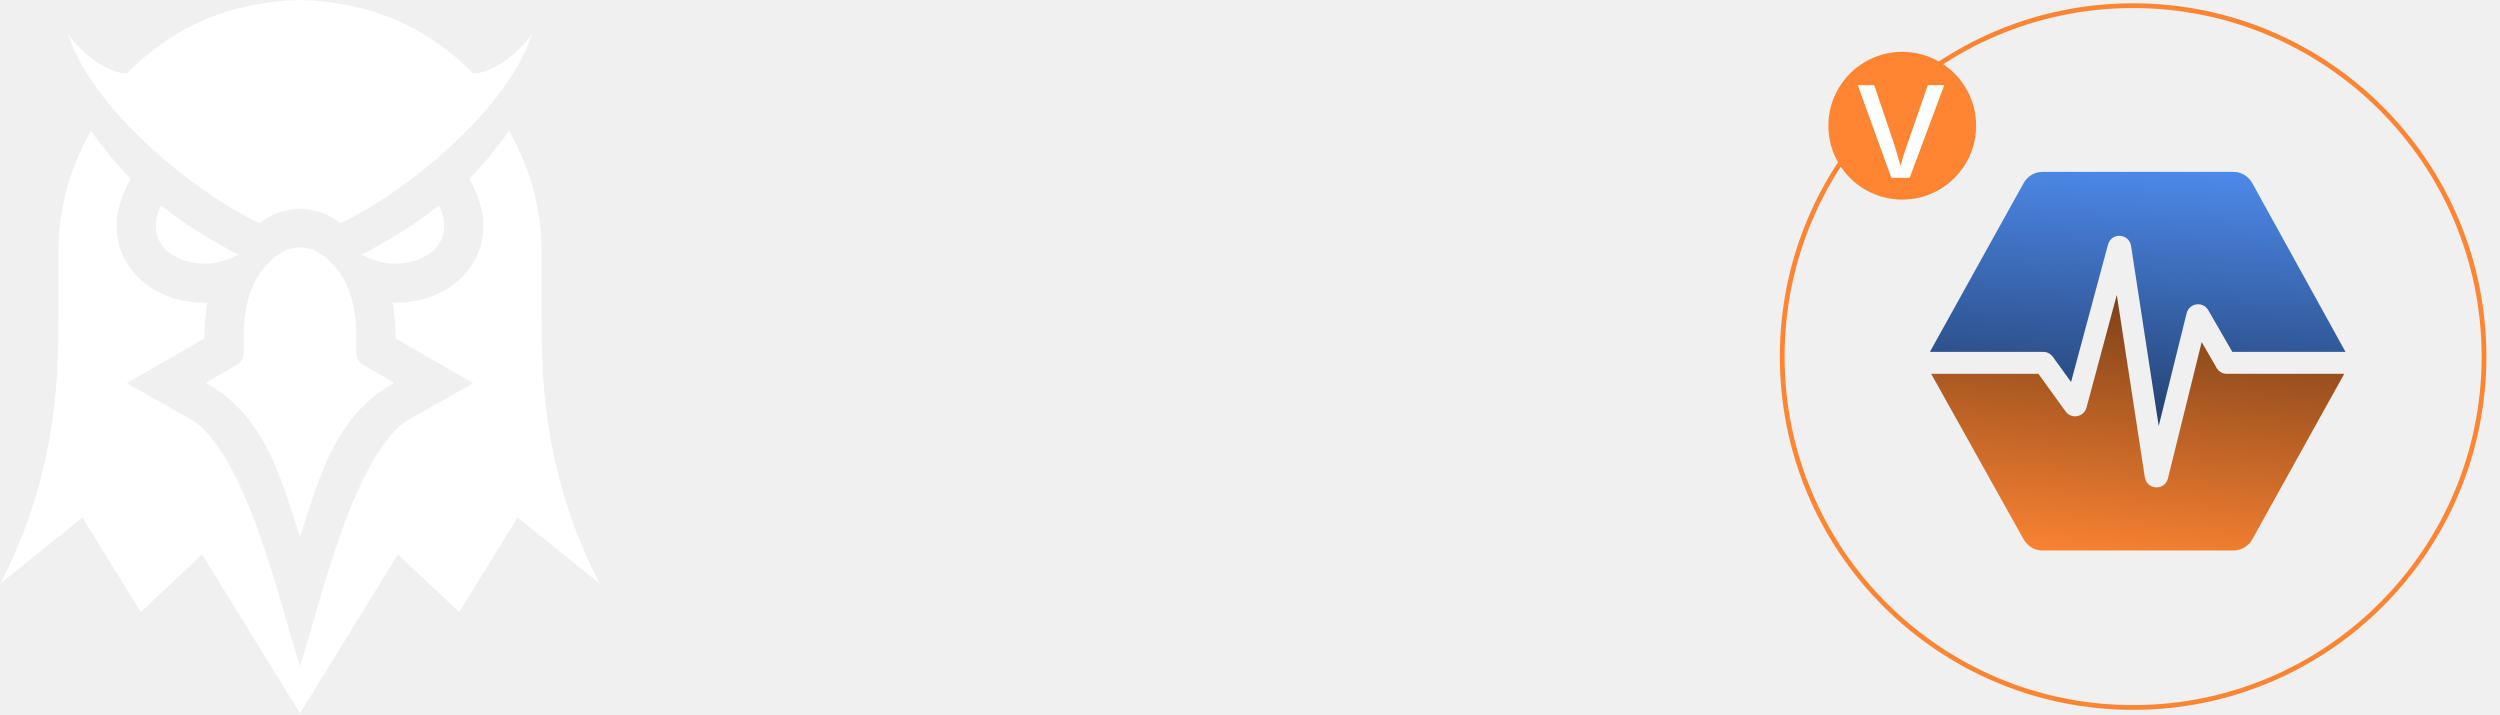
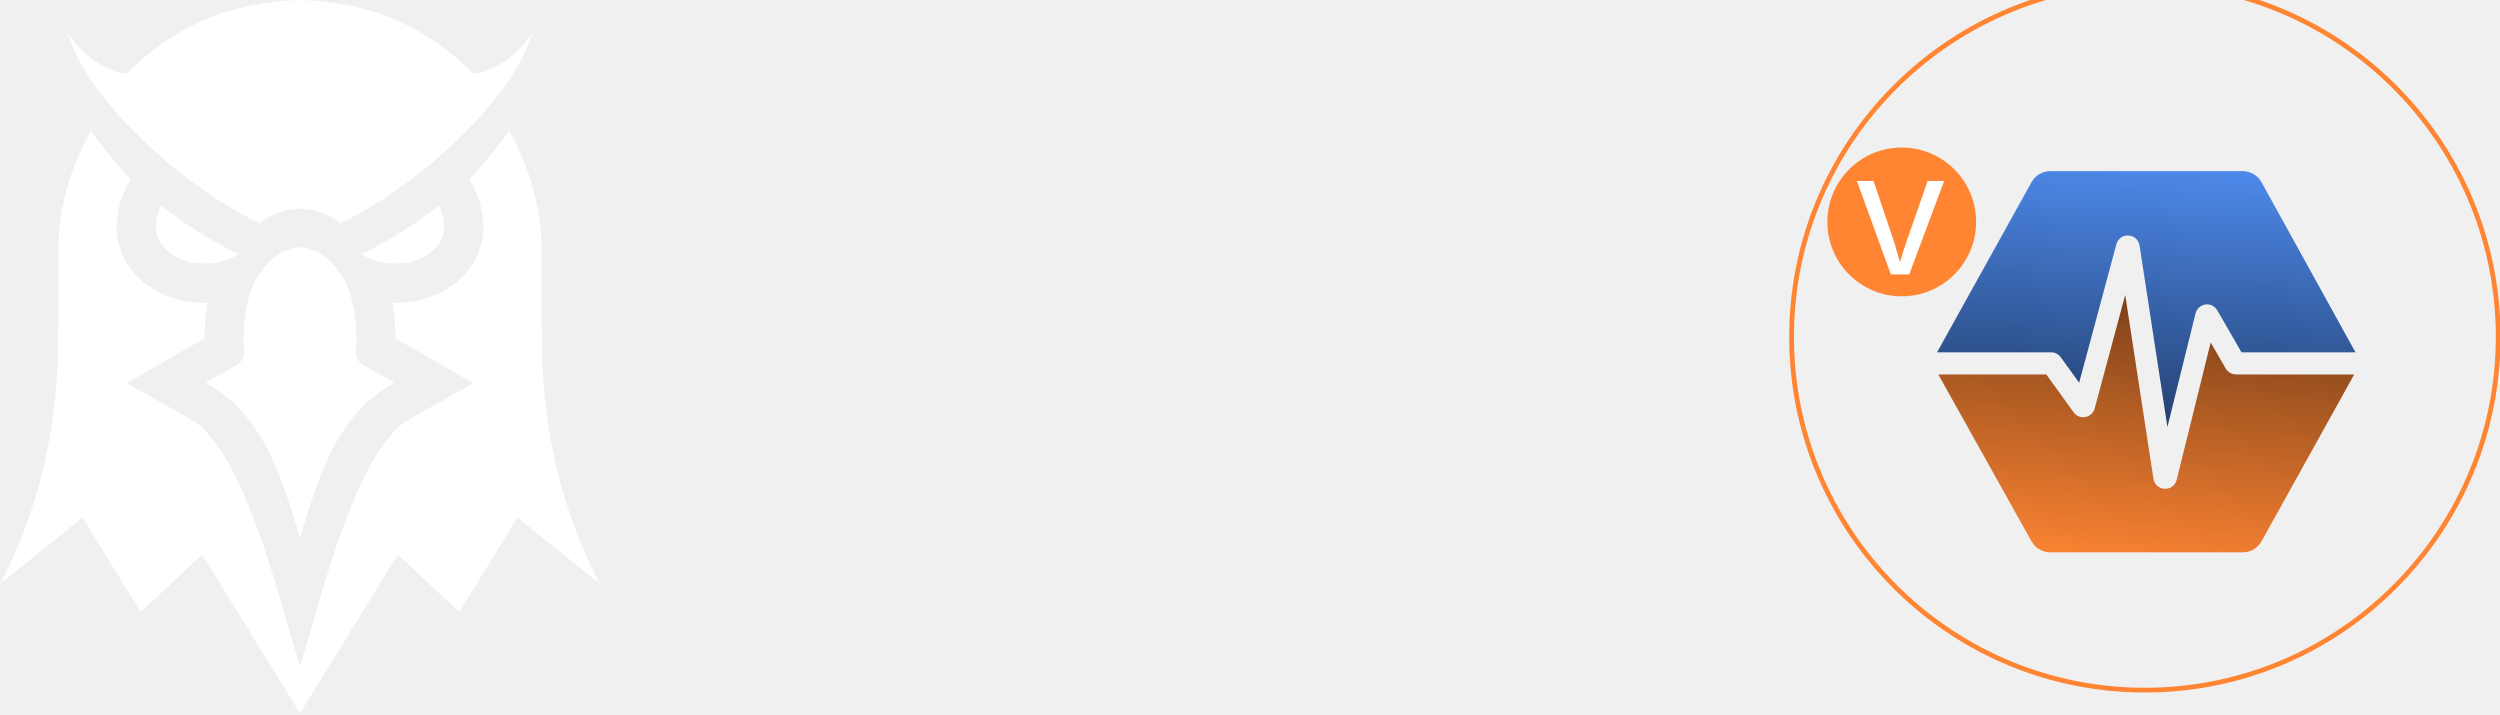
<svg xmlns="http://www.w3.org/2000/svg" xmlns:ns1="https://boxy-svg.com" width="100%" height="100%" fill="#fff" fill-rule="evenodd" viewBox="0 0 1050 300" focusable="false" class="chakra-icon custom-euf446">
  <defs>
-     <linearGradient id="paint0_linear_2261_1248" x1="12.5" y1="14" x2="66" y2="60" gradientUnits="userSpaceOnUse" gradientTransform="matrix(2.42119, 1.79795, -3.02307, 1.2273, 922.733, 26.5758)">
-       <stop style="stop-color: rgb(79, 140, 239);" />
-       <stop offset="1" style="stop-color: rgb(20, 38, 67);" />
-     </linearGradient>
-     <linearGradient id="paint1_linear_2261_1248" x1="12.5" y1="14" x2="66" y2="60" gradientUnits="userSpaceOnUse" gradientTransform="matrix(-2.2605, -2.66318, 3.14271, -1.75095, 876.026, 297.484)">
-       <stop style="stop-color: rgb(255, 133, 51);" />
-       <stop offset="1" style="" />
-     </linearGradient>
    <ns1:export>
      <ns1:file format="svg" />
      <ns1:file format="png" path="Untitled 8.png" excluded="true" />
      <ns1:file format="svg" href="#object-0" path="Untitled 2.svg" excluded="true" />
      <ns1:file format="svg" href="#object-1" path="Untitled 3.svg" excluded="true" />
-       <ns1:file format="svg" href="#object-2" path="Untitled 4.svg" excluded="true" />
-       <ns1:file format="svg" href="#object-3" path="Untitled 5.svg" excluded="true" />
-       <ns1:file format="svg" href="#object-4" path="Untitled 6.svg" excluded="true" />
-       <ns1:file format="svg" href="#object-5" path="Untitled 7.svg" excluded="true" />
-       <ns1:file format="svg" href="#object-6" path="Untitled 8.svg" excluded="true" />
      <ns1:file format="png" href="#object-0" />
      <ns1:file format="png" href="#object-1" path="Untitled 2.png" />
-       <ns1:file format="png" href="#object-2" path="Untitled 3.png" />
-       <ns1:file format="png" href="#object-3" path="Untitled 4.png" />
-       <ns1:file format="png" href="#object-4" path="Untitled 5.png" />
-       <ns1:file format="png" href="#object-5" path="Untitled 6.png" />
-       <ns1:file format="png" href="#object-6" path="Untitled 7.png" />
+     </ns1:export>
+     <linearGradient id="gradient-1" x1="12.5" y1="14" x2="66" y2="60" gradientUnits="userSpaceOnUse" gradientTransform="matrix(2.437901, 1.810352, -3.043928, 1.235763, 926.4971, 25.93776)">
+       <stop style="stop-color: rgb(79, 140, 239);" />
+       <stop offset="1" style="stop-color: rgb(20, 38, 67);" />
+     </linearGradient>
+     <linearGradient id="gradient-2" x1="12.5" y1="14" x2="66" y2="60" gradientUnits="userSpaceOnUse" gradientTransform="matrix(-2.276094, -2.681549, 3.1644, -1.763037, 879.4682, 298.7155)">
+       <stop style="stop-color: rgb(255, 133, 51);" />
+       <stop offset="1" style="" />
+     </linearGradient>
+     <ns1:export>
+       <ns1:file format="png" path="vPLS78.png" excluded="true" />
+       <ns1:file format="png" path="vPLS.png" excluded="true">
+         <ns1:variant scale="2" suffix="@2x" />
+         <ns1:variant scale="3" suffix="@3x" />
+         <ns1:variant scale="4" suffix="@4x" />
+         <ns1:variant scale="5" suffix="@5x" />
+         <ns1:variant scale="6" suffix="@6x" />
+       </ns1:file>
+       <ns1:file format="png" path="vPLS_Trans.png">
+         <ns1:variant scale="1.923" suffix="150" />
+         <ns1:variant scale="3.2" suffix="250" />
+         <ns1:variant scale="6.41" suffix="500" />
+       </ns1:file>
    </ns1:export>
  </defs>
-   <path d="M151.818 106.866c9.177-4.576 20.854-11.312 32.545-20.541 2.465 5.119 2.735 9.586 1.465 13.193-.9 2.542-2.596 4.753-4.826 6.512-2.415 1.901-5.431 3.285-8.765 4.033-6.326 1.425-13.712.593-20.419-3.197m1.591 46.886l12.148 7.017c-24.804 13.902-31.547 39.716-39.557 64.859-8.009-25.143-14.753-50.957-39.556-64.859l12.148-7.017a5.95 5.95 0 003.84-5.845c-1.113-23.547 5.245-33.96 13.821-40.498 3.076-2.342 6.434-3.518 9.747-3.518s6.671 1.176 9.748 3.518c8.576 6.538 14.934 16.951 13.821 40.498a5.95 5.95 0 003.84 5.845zM126 0c14.042.377 28.119 3.103 40.336 8.406 8.46 3.677 16.354 8.534 23.502 14.342 3.228 2.622 5.886 5.155 8.814 8.071 7.897.273 19.438-8.5 24.796-16.709-9.221 30.23-51.299 65.929-80.43 79.589-.012-.005-.02-.012-.029-.018-5.228-3.992-11.108-5.988-16.989-5.988s-11.76 1.996-16.988 5.988c-.009.005-.017.014-.029.018-29.132-13.66-71.209-49.359-80.43-79.589 5.357 8.209 16.898 16.982 24.795 16.709 2.929-2.915 5.587-5.449 8.814-8.071C69.31 16.94 77.204 12.083 85.664 8.406 97.882 3.103 111.959.377 126 0m-25.818 106.866c-9.176-4.576-20.854-11.312-32.544-20.541-2.465 5.119-2.735 9.586-1.466 13.193.901 2.542 2.597 4.753 4.826 6.512 2.416 1.901 5.432 3.285 8.766 4.033 6.326 1.425 13.711.593 20.418-3.197" id="object-0" />
-   <path d="M197.167 75.016c6.436-6.495 12.107-13.684 16.667-20.099l2.316 4.359c7.456 14.917 11.33 29.774 11.33 46.494l-.016 26.532.14 13.754c.54 33.766 7.846 67.929 24.396 99.193l-34.627-27.922-24.501 39.759-25.74-24.231L126 299.604l-41.132-66.748-25.739 24.231-24.501-39.759L0 245.25c16.55-31.264 23.856-65.427 24.397-99.193l.14-13.754-.016-26.532c0-16.721 3.873-31.578 11.331-46.494l2.315-4.359c4.56 6.415 10.23 13.603 16.667 20.099l-2.01 4.175c-3.905 8.109-5.198 17.176-2.156 25.799 1.961 5.554 5.54 10.317 10.154 13.953 4.48 3.531 9.782 5.911 15.333 7.161 3.616.814 7.3 1.149 10.96 1.035-.854 4.841-1.227 9.862-1.251 14.978L53.2 160.984l25.206 14.129a41.926 41.926 0 015.734 3.869c20.781 18.658 33.275 73.855 41.861 100.816 8.587-26.961 21.08-82.158 41.862-100.816a41.865 41.865 0 015.734-3.869l25.206-14.129-32.665-18.866c-.024-5.116-.397-10.137-1.251-14.978 3.66.114 7.344-.221 10.96-1.035 5.551-1.25 10.854-3.63 15.333-7.161 4.613-3.636 8.193-8.399 10.153-13.953 3.043-8.623 1.749-17.689-2.155-25.799l-2.01-4.175z" id="object-1" />
-   <path fill-rule="evenodd" clip-rule="evenodd" d="M 895.898 2.387 C 977.297 2.387 1043.28 68.368 1043.28 149.762 C 1043.28 231.157 977.297 297.138 895.898 297.138 C 814.504 297.138 748.523 231.157 748.523 149.762 C 748.523 68.368 814.504 2.387 895.898 2.387 Z" style="stroke: rgb(255, 133, 51); fill: rgba(34, 44, 59, 0); stroke-width: 2px;" id="object-2" />
-   <path d="M 857.801 72.197 C 854.547 72.197 851.546 73.981 849.94 76.87 L 810.789 147.377 C 810.715 147.509 810.642 147.645 810.575 147.785 L 858.181 147.785 C 859.76 147.785 861.246 148.548 862.18 149.845 L 869.844 160.443 L 885.349 102.777 C 886.765 97.506 894.223 97.937 895.053 103.332 L 906.66 178.919 L 918.369 131.613 C 919.459 127.218 925.218 126.377 927.471 130.282 L 937.575 147.785 L 985.097 147.785 C 985.037 147.653 984.967 147.521 984.897 147.393 L 945.944 76.889 C 944.342 73.988 941.332 72.197 938.071 72.197 L 857.801 72.197 Z" fill="url(#paint0_linear_2261_1248)" style="paint-order: fill; fill-rule: nonzero;" id="object-3" />
-   <path d="M 984.587 157.003 L 935.251 157.003 C 933.49 157.003 931.861 156.053 930.969 154.506 L 924.706 143.662 L 910.547 200.879 C 909.224 206.231 901.657 205.874 900.82 200.421 L 889.057 123.84 L 876.344 171.132 C 875.247 175.216 870.014 176.209 867.548 172.799 L 856.13 157.003 L 811.091 157.003 L 849.936 226.553 C 851.546 229.431 854.54 231.207 857.79 231.207 L 938.087 231.207 C 941.34 231.207 944.342 229.423 945.947 226.534 L 984.587 157.003 Z" fill="url(#paint1_linear_2261_1248)" style="" id="object-4" />
-   <circle cx="798.941" cy="52.805" r="31.026" style="fill: rgb(255, 133, 51);" id="object-5" />
-   <text style="fill: rgb(255, 255, 255); font-family: Arial, sans-serif; font-size: 73.7px; white-space: pre;" x="779.991" y="74.686" id="object-6">v</text>
+   <path d="M151.818 106.866c9.177-4.576 20.854-11.312 32.545-20.541 2.465 5.119 2.735 9.586 1.465 13.193-.9 2.542-2.596 4.753-4.826 6.512-2.415 1.901-5.431 3.285-8.765 4.033-6.326 1.425-13.712.593-20.419-3.197m1.591 46.886l12.148 7.017c-24.804 13.902-31.547 39.716-39.557 64.859-8.009-25.143-14.753-50.957-39.556-64.859l12.148-7.017a5.95 5.95 0 003.84-5.845c-1.113-23.547 5.245-33.96 13.821-40.498 3.076-2.342 6.434-3.518 9.747-3.518s6.671 1.176 9.748 3.518c8.576 6.538 14.934 16.951 13.821 40.498a5.95 5.95 0 003.84 5.845zM126 0c14.042.377 28.119 3.103 40.336 8.406 8.46 3.677 16.354 8.534 23.502 14.342 3.228 2.622 5.886 5.155 8.814 8.071 7.897.273 19.438-8.5 24.796-16.709-9.221 30.23-51.299 65.929-80.43 79.589-.012-.005-.02-.012-.029-.018-5.228-3.992-11.108-5.988-16.989-5.988s-11.76 1.996-16.988 5.988c-.009.005-.017.014-.029.018-29.132-13.66-71.209-49.359-80.43-79.589 5.357 8.209 16.898 16.982 24.795 16.709 2.929-2.915 5.587-5.449 8.814-8.071C69.31 16.94 77.204 12.083 85.664 8.406 97.882 3.103 111.959.377 126 0m-25.818 106.866c-9.176-4.576-20.854-11.312-32.544-20.541-2.465 5.119-2.735 9.586-1.466 13.193.901 2.542 2.597 4.753 4.826 6.512 2.416 1.901 5.432 3.285 8.766 4.033 6.326 1.425 13.711.593 20.418-3.197" id="object-0" style="" />
+   <path d="M197.167 75.016c6.436-6.495 12.107-13.684 16.667-20.099l2.316 4.359c7.456 14.917 11.33 29.774 11.33 46.494l-.016 26.532.14 13.754c.54 33.766 7.846 67.929 24.396 99.193l-34.627-27.922-24.501 39.759-25.74-24.231L126 299.604l-41.132-66.748-25.739 24.231-24.501-39.759L0 245.25c16.55-31.264 23.856-65.427 24.397-99.193l.14-13.754-.016-26.532c0-16.721 3.873-31.578 11.331-46.494l2.315-4.359c4.56 6.415 10.23 13.603 16.667 20.099l-2.01 4.175c-3.905 8.109-5.198 17.176-2.156 25.799 1.961 5.554 5.54 10.317 10.154 13.953 4.48 3.531 9.782 5.911 15.333 7.161 3.616.814 7.3 1.149 10.96 1.035-.854 4.841-1.227 9.862-1.251 14.978L53.2 160.984l25.206 14.129a41.926 41.926 0 015.734 3.869c20.781 18.658 33.275 73.855 41.861 100.816 8.587-26.961 21.08-82.158 41.862-100.816a41.865 41.865 0 015.734-3.869l25.206-14.129-32.665-18.866c-.024-5.116-.397-10.137-1.251-14.978 3.66.114 7.344-.221 10.96-1.035 5.551-1.25 10.854-3.63 15.333-7.161 4.613-3.636 8.193-8.399 10.153-13.953 3.043-8.623 1.749-17.689-2.155-25.799l-2.01-4.175z" id="object-1" style="" />
+   <path fill-rule="evenodd" clip-rule="evenodd" d="M 899.48 1.582 C 981.435 1.582 1047.87 68.018 1047.87 149.973 C 1047.87 231.928 981.435 298.365 899.48 298.365 C 817.525 298.365 751.088 231.928 751.088 149.973 C 751.088 68.018 817.525 1.582 899.48 1.582 Z" style="stroke: rgb(255, 133, 51); stroke-width: 2; fill: none; transform-box: fill-box; transform-origin: 50% 50%;" transform="matrix(0.999955, -0.009449, 0.009449, 0.999955, 0, 0)" />
+   <path d="M 861.12 71.871 C 857.844 71.871 854.818 73.671 853.204 76.58 L 813.784 147.572 C 813.705 147.709 813.635 147.844 813.568 147.981 L 861.503 147.981 C 863.093 147.981 864.585 148.75 865.53 150.058 L 873.246 160.73 L 888.858 102.663 C 890.284 97.36 897.793 97.789 898.629 103.221 L 910.316 179.331 L 922.106 131.698 C 923.199 127.276 928.998 126.425 931.267 130.358 L 941.444 147.981 L 989.296 147.981 C 989.23 147.849 989.16 147.72 989.091 147.591 L 949.871 76.596 C 948.259 73.68 945.229 71.871 941.944 71.871 L 861.12 71.871 Z" fill="url(#gradient-1)" style="paint-order: fill; fill-rule: nonzero; stroke-width: 1;" />
+   <path d="M 988.778 157.263 L 939.104 157.263 C 937.332 157.263 935.691 156.307 934.789 154.749 L 928.486 143.83 L 914.23 201.441 C 912.894 206.831 905.276 206.477 904.432 200.984 L 892.588 123.875 L 879.786 171.49 C 878.682 175.603 873.415 176.602 870.934 173.169 L 859.434 157.263 L 814.085 157.263 L 853.201 227.293 C 854.818 230.192 857.837 231.979 861.106 231.979 L 941.959 231.979 C 945.236 231.979 948.259 230.184 949.875 227.277 L 988.778 157.263 Z" fill="url(#gradient-2)" style="stroke-width: 1;" />
+   <circle cx="798.729" cy="93.212" r="31.24" style="fill: rgb(255, 133, 51); stroke-width: 1;" />
+   <text style="fill: rgb(255, 255, 255); font-family: Arial, sans-serif; font-size: 74.3px; white-space: pre; stroke-width: 1;" x="779.648" y="115.245">v</text>
</svg>
